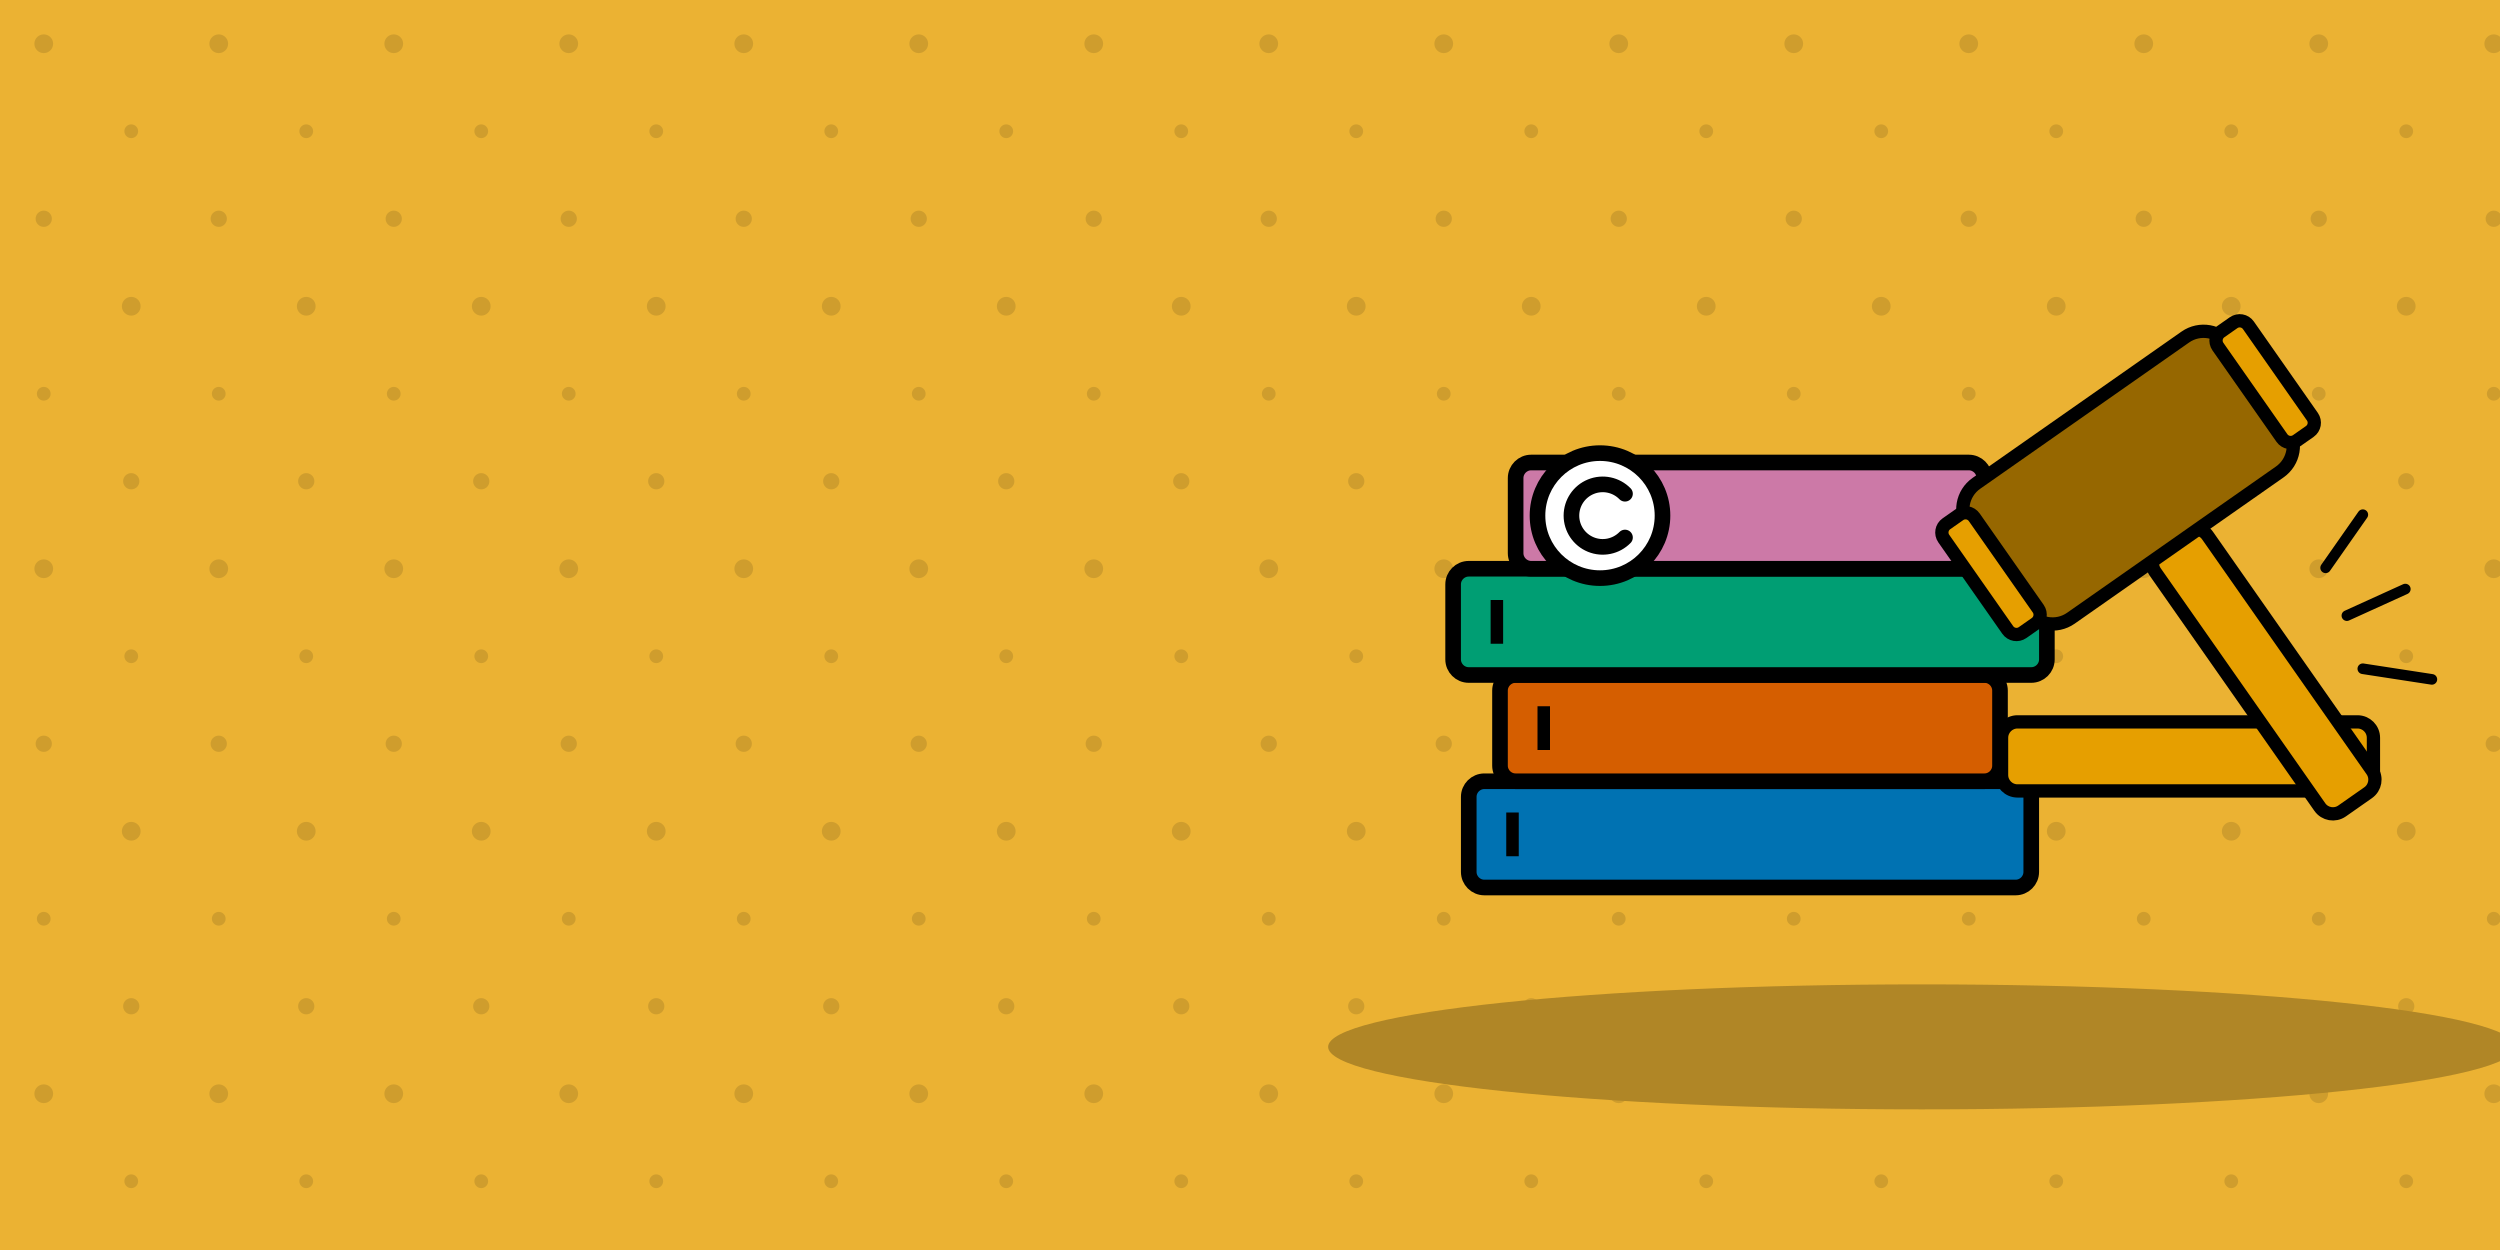
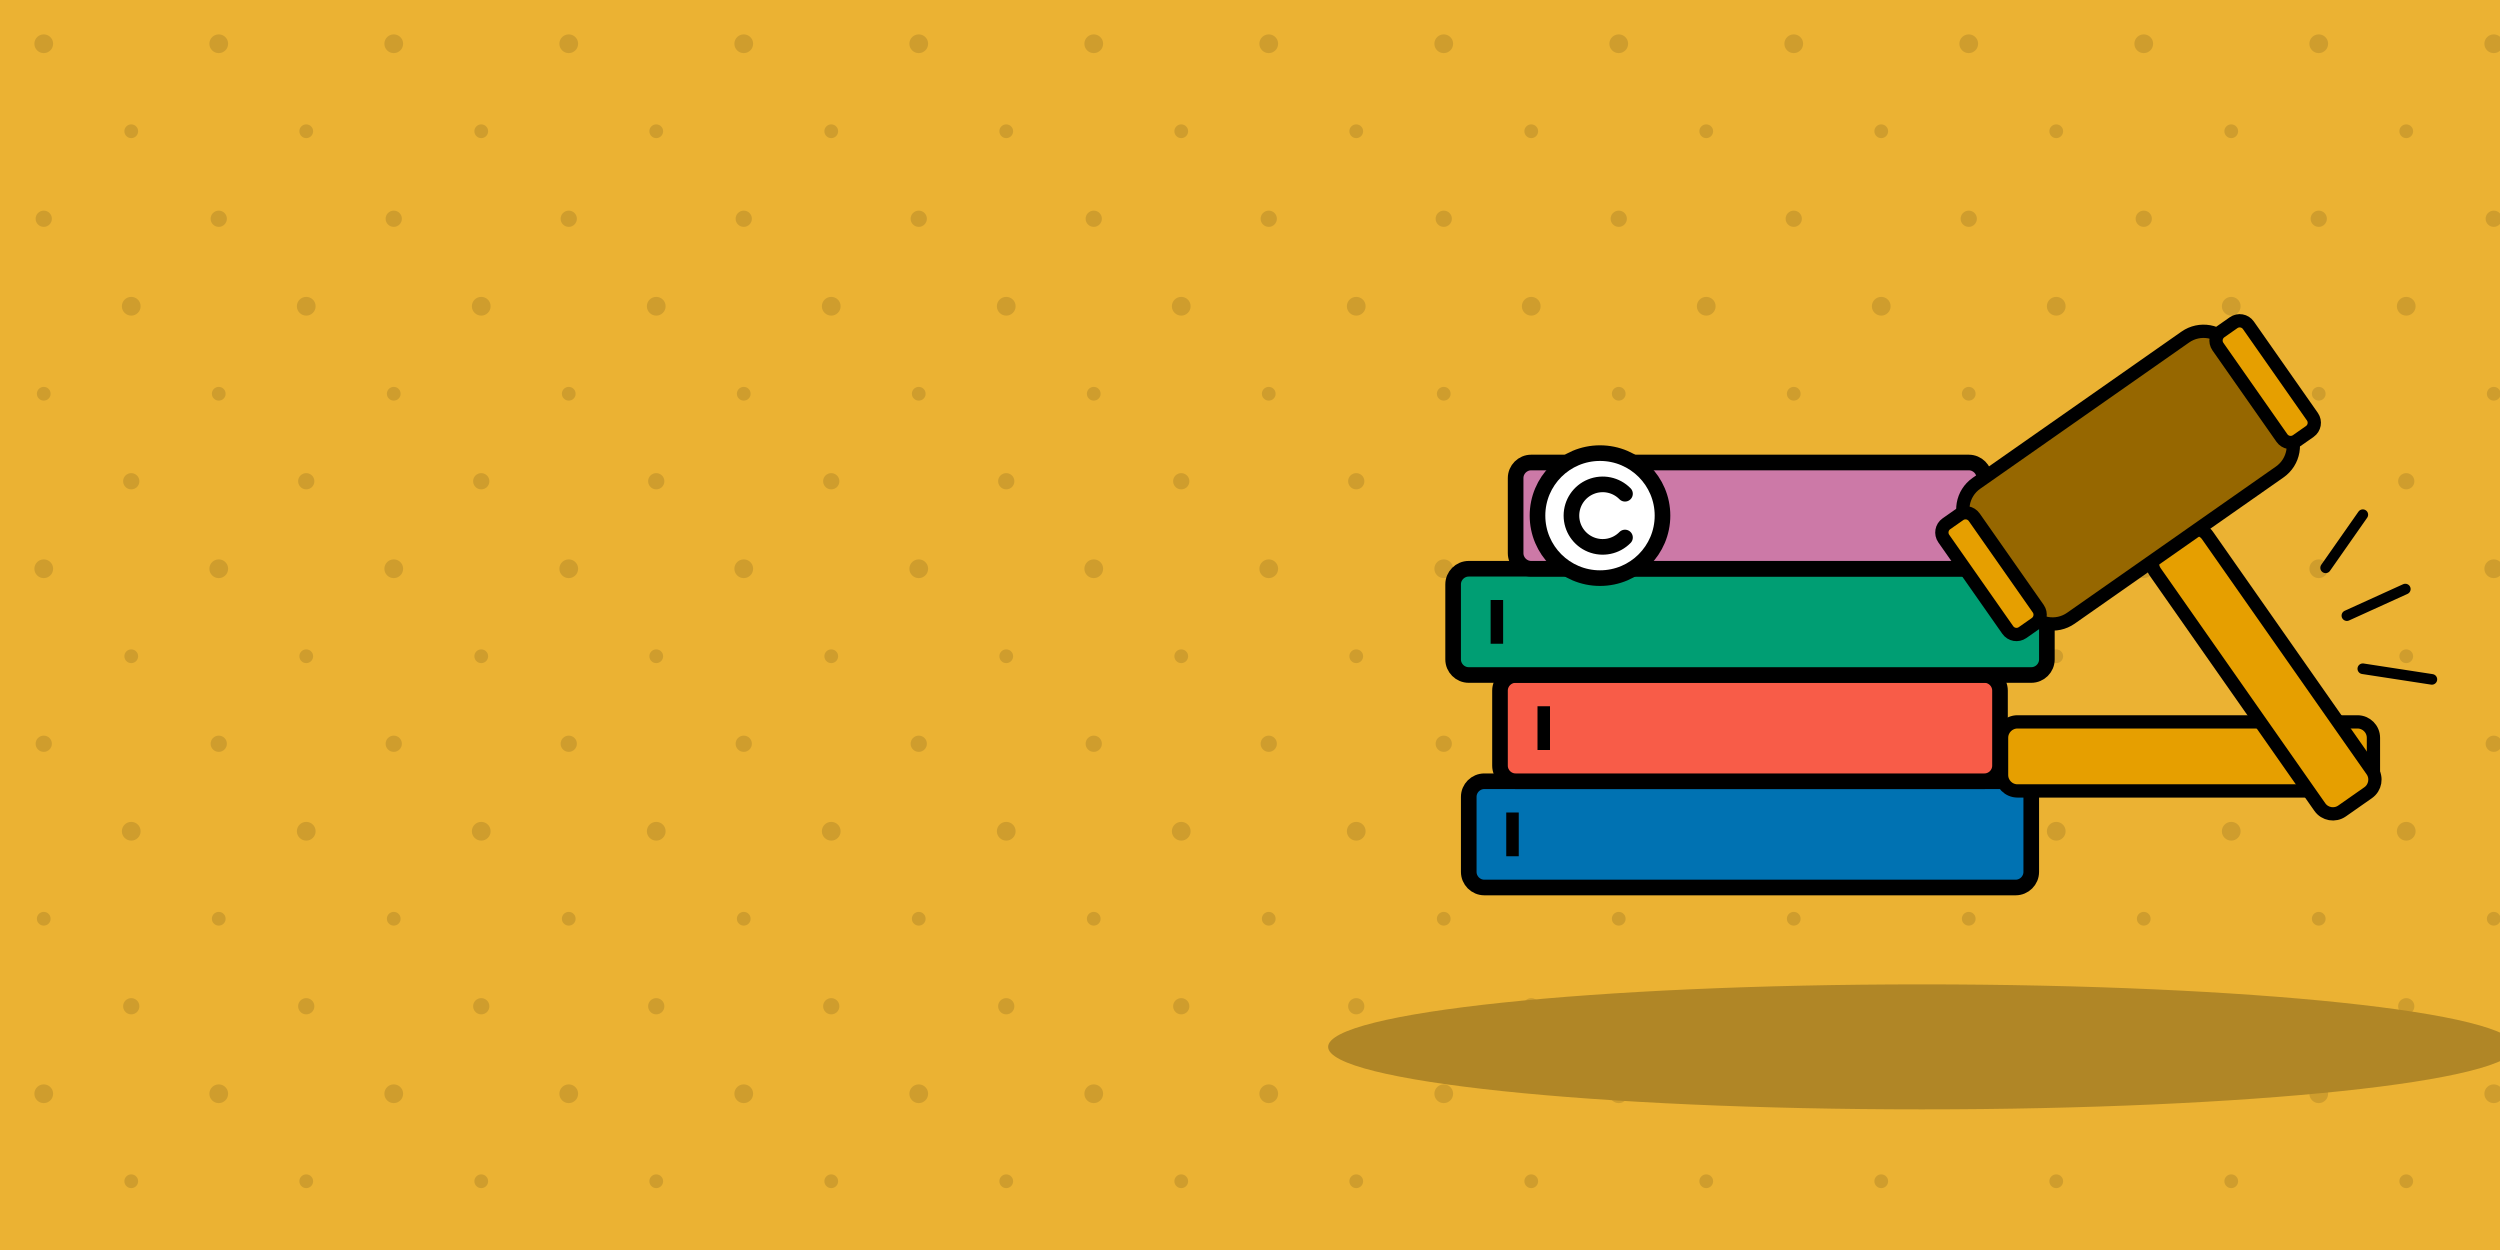
<svg xmlns="http://www.w3.org/2000/svg" viewBox="0 0 800 400" width="800" height="400">
  <rect width="800" height="400" fill="#EBB233" />
  <g fill="#CF9D2D">
    <circle cx="14" cy="14" r="3.0" />
    <circle cx="14" cy="70" r="2.6" />
    <circle cx="14" cy="126" r="2.2" />
    <circle cx="14" cy="182" r="3.0" />
    <circle cx="14" cy="238" r="2.6" />
    <circle cx="14" cy="294" r="2.2" />
    <circle cx="14" cy="350" r="3.0" />
    <circle cx="42" cy="42" r="2.2" />
    <circle cx="42" cy="98" r="3.0" />
    <circle cx="42" cy="154" r="2.6" />
    <circle cx="42" cy="210" r="2.2" />
    <circle cx="42" cy="266" r="3.0" />
    <circle cx="42" cy="322" r="2.6" />
    <circle cx="42" cy="378" r="2.2" />
    <circle cx="70" cy="14" r="3.0" />
    <circle cx="70" cy="70" r="2.6" />
    <circle cx="70" cy="126" r="2.2" />
    <circle cx="70" cy="182" r="3.0" />
    <circle cx="70" cy="238" r="2.6" />
    <circle cx="70" cy="294" r="2.2" />
    <circle cx="70" cy="350" r="3.0" />
    <circle cx="98" cy="42" r="2.2" />
    <circle cx="98" cy="98" r="3.0" />
    <circle cx="98" cy="154" r="2.6" />
    <circle cx="98" cy="210" r="2.2" />
    <circle cx="98" cy="266" r="3.0" />
    <circle cx="98" cy="322" r="2.6" />
    <circle cx="98" cy="378" r="2.2" />
    <circle cx="126" cy="14" r="3.0" />
    <circle cx="126" cy="70" r="2.6" />
    <circle cx="126" cy="126" r="2.2" />
    <circle cx="126" cy="182" r="3.0" />
    <circle cx="126" cy="238" r="2.6" />
    <circle cx="126" cy="294" r="2.2" />
    <circle cx="126" cy="350" r="3.0" />
    <circle cx="154" cy="42" r="2.2" />
    <circle cx="154" cy="98" r="3.0" />
    <circle cx="154" cy="154" r="2.6" />
    <circle cx="154" cy="210" r="2.2" />
    <circle cx="154" cy="266" r="3.0" />
    <circle cx="154" cy="322" r="2.6" />
    <circle cx="154" cy="378" r="2.2" />
    <circle cx="182" cy="14" r="3.0" />
    <circle cx="182" cy="70" r="2.6" />
    <circle cx="182" cy="126" r="2.2" />
    <circle cx="182" cy="182" r="3.0" />
    <circle cx="182" cy="238" r="2.6" />
    <circle cx="182" cy="294" r="2.2" />
    <circle cx="182" cy="350" r="3.0" />
    <circle cx="210" cy="42" r="2.2" />
    <circle cx="210" cy="98" r="3.0" />
    <circle cx="210" cy="154" r="2.6" />
    <circle cx="210" cy="210" r="2.2" />
    <circle cx="210" cy="266" r="3.0" />
    <circle cx="210" cy="322" r="2.6" />
    <circle cx="210" cy="378" r="2.2" />
    <circle cx="238" cy="14" r="3.0" />
    <circle cx="238" cy="70" r="2.6" />
    <circle cx="238" cy="126" r="2.2" />
    <circle cx="238" cy="182" r="3.0" />
    <circle cx="238" cy="238" r="2.6" />
    <circle cx="238" cy="294" r="2.2" />
    <circle cx="238" cy="350" r="3.0" />
    <circle cx="266" cy="42" r="2.2" />
    <circle cx="266" cy="98" r="3.0" />
    <circle cx="266" cy="154" r="2.6" />
    <circle cx="266" cy="210" r="2.2" />
    <circle cx="266" cy="266" r="3.0" />
    <circle cx="266" cy="322" r="2.6" />
    <circle cx="266" cy="378" r="2.2" />
    <circle cx="294" cy="14" r="3.0" />
    <circle cx="294" cy="70" r="2.6" />
    <circle cx="294" cy="126" r="2.2" />
    <circle cx="294" cy="182" r="3.0" />
    <circle cx="294" cy="238" r="2.6" />
    <circle cx="294" cy="294" r="2.2" />
    <circle cx="294" cy="350" r="3.0" />
    <circle cx="322" cy="42" r="2.2" />
    <circle cx="322" cy="98" r="3.0" />
    <circle cx="322" cy="154" r="2.6" />
    <circle cx="322" cy="210" r="2.2" />
    <circle cx="322" cy="266" r="3.0" />
    <circle cx="322" cy="322" r="2.6" />
    <circle cx="322" cy="378" r="2.2" />
    <circle cx="350" cy="14" r="3.0" />
    <circle cx="350" cy="70" r="2.6" />
    <circle cx="350" cy="126" r="2.2" />
    <circle cx="350" cy="182" r="3.0" />
    <circle cx="350" cy="238" r="2.6" />
    <circle cx="350" cy="294" r="2.2" />
    <circle cx="350" cy="350" r="3.0" />
    <circle cx="378" cy="42" r="2.2" />
    <circle cx="378" cy="98" r="3.0" />
    <circle cx="378" cy="154" r="2.6" />
    <circle cx="378" cy="210" r="2.2" />
    <circle cx="378" cy="266" r="3.0" />
    <circle cx="378" cy="322" r="2.6" />
    <circle cx="378" cy="378" r="2.2" />
    <circle cx="406" cy="14" r="3.0" />
    <circle cx="406" cy="70" r="2.6" />
    <circle cx="406" cy="126" r="2.2" />
    <circle cx="406" cy="182" r="3.0" />
    <circle cx="406" cy="238" r="2.6" />
    <circle cx="406" cy="294" r="2.2" />
    <circle cx="406" cy="350" r="3.0" />
    <circle cx="434" cy="42" r="2.2" />
    <circle cx="434" cy="98" r="3.0" />
    <circle cx="434" cy="154" r="2.6" />
    <circle cx="434" cy="210" r="2.2" />
    <circle cx="434" cy="266" r="3.0" />
    <circle cx="434" cy="322" r="2.6" />
    <circle cx="434" cy="378" r="2.2" />
    <circle cx="462" cy="14" r="3.0" />
    <circle cx="462" cy="70" r="2.6" />
    <circle cx="462" cy="126" r="2.2" />
    <circle cx="462" cy="182" r="3.0" />
    <circle cx="462" cy="238" r="2.6" />
    <circle cx="462" cy="294" r="2.2" />
    <circle cx="462" cy="350" r="3.0" />
    <circle cx="490" cy="42" r="2.2" />
    <circle cx="490" cy="98" r="3.0" />
    <circle cx="490" cy="154" r="2.6" />
    <circle cx="490" cy="210" r="2.2" />
    <circle cx="490" cy="266" r="3.0" />
    <circle cx="490" cy="322" r="2.6" />
    <circle cx="490" cy="378" r="2.2" />
    <circle cx="518" cy="14" r="3.0" />
    <circle cx="518" cy="70" r="2.6" />
    <circle cx="518" cy="126" r="2.2" />
    <circle cx="518" cy="182" r="3.0" />
    <circle cx="518" cy="238" r="2.6" />
    <circle cx="518" cy="294" r="2.2" />
    <circle cx="518" cy="350" r="3.0" />
    <circle cx="546" cy="42" r="2.2" />
    <circle cx="546" cy="98" r="3.0" />
    <circle cx="546" cy="154" r="2.6" />
    <circle cx="546" cy="210" r="2.2" />
    <circle cx="546" cy="266" r="3.0" />
    <circle cx="546" cy="322" r="2.6" />
    <circle cx="546" cy="378" r="2.2" />
    <circle cx="574" cy="14" r="3.0" />
    <circle cx="574" cy="70" r="2.6" />
    <circle cx="574" cy="126" r="2.2" />
    <circle cx="574" cy="182" r="3.0" />
    <circle cx="574" cy="238" r="2.6" />
    <circle cx="574" cy="294" r="2.2" />
    <circle cx="574" cy="350" r="3.0" />
    <circle cx="602" cy="42" r="2.2" />
    <circle cx="602" cy="98" r="3.0" />
    <circle cx="602" cy="154" r="2.6" />
    <circle cx="602" cy="210" r="2.2" />
    <circle cx="602" cy="266" r="3.0" />
    <circle cx="602" cy="322" r="2.6" />
    <circle cx="602" cy="378" r="2.2" />
    <circle cx="630" cy="14" r="3.0" />
    <circle cx="630" cy="70" r="2.6" />
    <circle cx="630" cy="126" r="2.2" />
    <circle cx="630" cy="182" r="3.0" />
    <circle cx="630" cy="238" r="2.6" />
    <circle cx="630" cy="294" r="2.2" />
    <circle cx="630" cy="350" r="3.0" />
    <circle cx="658" cy="42" r="2.2" />
    <circle cx="658" cy="98" r="3.0" />
    <circle cx="658" cy="154" r="2.6" />
    <circle cx="658" cy="210" r="2.2" />
    <circle cx="658" cy="266" r="3.0" />
    <circle cx="658" cy="322" r="2.6" />
    <circle cx="658" cy="378" r="2.2" />
    <circle cx="686" cy="14" r="3.0" />
    <circle cx="686" cy="70" r="2.6" />
    <circle cx="686" cy="126" r="2.2" />
    <circle cx="686" cy="182" r="3.0" />
    <circle cx="686" cy="238" r="2.6" />
    <circle cx="686" cy="294" r="2.2" />
    <circle cx="686" cy="350" r="3.0" />
    <circle cx="714" cy="42" r="2.2" />
    <circle cx="714" cy="98" r="3.0" />
    <circle cx="714" cy="154" r="2.6" />
    <circle cx="714" cy="210" r="2.2" />
    <circle cx="714" cy="266" r="3.0" />
    <circle cx="714" cy="322" r="2.6" />
    <circle cx="714" cy="378" r="2.2" />
    <circle cx="742" cy="14" r="3.0" />
    <circle cx="742" cy="70" r="2.6" />
    <circle cx="742" cy="126" r="2.2" />
    <circle cx="742" cy="182" r="3.0" />
    <circle cx="742" cy="238" r="2.6" />
    <circle cx="742" cy="294" r="2.2" />
    <circle cx="742" cy="350" r="3.0" />
    <circle cx="770" cy="42" r="2.2" />
    <circle cx="770" cy="98" r="3.0" />
    <circle cx="770" cy="154" r="2.6" />
    <circle cx="770" cy="210" r="2.2" />
    <circle cx="770" cy="266" r="3.0" />
    <circle cx="770" cy="322" r="2.6" />
    <circle cx="770" cy="378" r="2.2" />
    <circle cx="798" cy="14" r="3.0" />
    <circle cx="798" cy="70" r="2.6" />
    <circle cx="798" cy="126" r="2.2" />
    <circle cx="798" cy="182" r="3.0" />
    <circle cx="798" cy="238" r="2.6" />
    <circle cx="798" cy="294" r="2.2" />
    <circle cx="798" cy="350" r="3.0" />
  </g>
  <ellipse cx="615" cy="335" rx="190" ry="20" fill="#B08626" />
  <g transform="translate(560 0) rotate(0) scale(1)">
    <rect x="-90.0" y="250" width="180" height="34" rx="5" fill="#0072B2" stroke="#000" stroke-width="5" stroke-linejoin="round" stroke-linecap="round" />
    <path d="M-76.0 260 V274" stroke="#000" stroke-width="4" />
-     <rect x="-80.0" y="216" width="160" height="34" rx="5" fill="#D55E00" stroke="#000" stroke-width="5" stroke-linejoin="round" stroke-linecap="round" />
+     <rect x="-80.0" y="216" width="160" height="34" rx="5" fill="#F85C48" stroke="#000" stroke-width="5" stroke-linejoin="round" stroke-linecap="round" />
    <path d="M-66.0 226 V240" stroke="#000" stroke-width="4" />
    <rect x="-95.0" y="182" width="190" height="34" rx="5" fill="#009E73" stroke="#000" stroke-width="5" stroke-linejoin="round" stroke-linecap="round" />
    <path d="M-81.0 192 V206" stroke="#000" stroke-width="4" />
    <rect x="-75.0" y="148" width="150" height="34" rx="5" fill="#CC79A7" stroke="#000" stroke-width="5" stroke-linejoin="round" stroke-linecap="round" />
    <path d="M-61.0 158 V172" stroke="#000" stroke-width="4" />
    <g transform="translate(-48 165) rotate(0) scale(1)">
      <circle cx="0" cy="0" r="20" fill="#FFFFFF" stroke="#000" stroke-width="5" stroke-linejoin="round" stroke-linecap="round" />
      <path d="M8 -7 A10 10 0 1 0 8 7" fill="none" stroke="#000" stroke-width="5" stroke-linejoin="round" stroke-linecap="round" />
    </g>
  </g>
  <g transform="translate(700 180) rotate(0) scale(0.85)">
    <rect x="-70" y="60" width="140" height="26" rx="6" fill="#E69F00" stroke="#000" stroke-width="5" stroke-linejoin="round" stroke-linecap="round" />
    <g transform="translate(0 0) rotate(-35) scale(1)">
      <rect x="-12" y="-10" width="24" height="120" rx="6" fill="#E69F00" stroke="#000" stroke-width="5" stroke-linejoin="round" stroke-linecap="round" />
      <rect x="-60" y="-70" width="120" height="62" rx="12" fill="#966700" stroke="#000" stroke-width="5" stroke-linejoin="round" stroke-linecap="round" />
      <rect x="-70" y="-64" width="14" height="50" rx="4" fill="#E69F00" stroke="#000" stroke-width="5" stroke-linejoin="round" stroke-linecap="round" />
      <rect x="56" y="-64" width="14" height="50" rx="4" fill="#E69F00" stroke="#000" stroke-width="5" stroke-linejoin="round" stroke-linecap="round" />
    </g>
    <path d="M60 20 l22 -10 M66 40 l26 4 M52 2 l14 -20" fill="none" stroke="#000" stroke-width="4" stroke-linejoin="round" stroke-linecap="round" />
  </g>
</svg>
